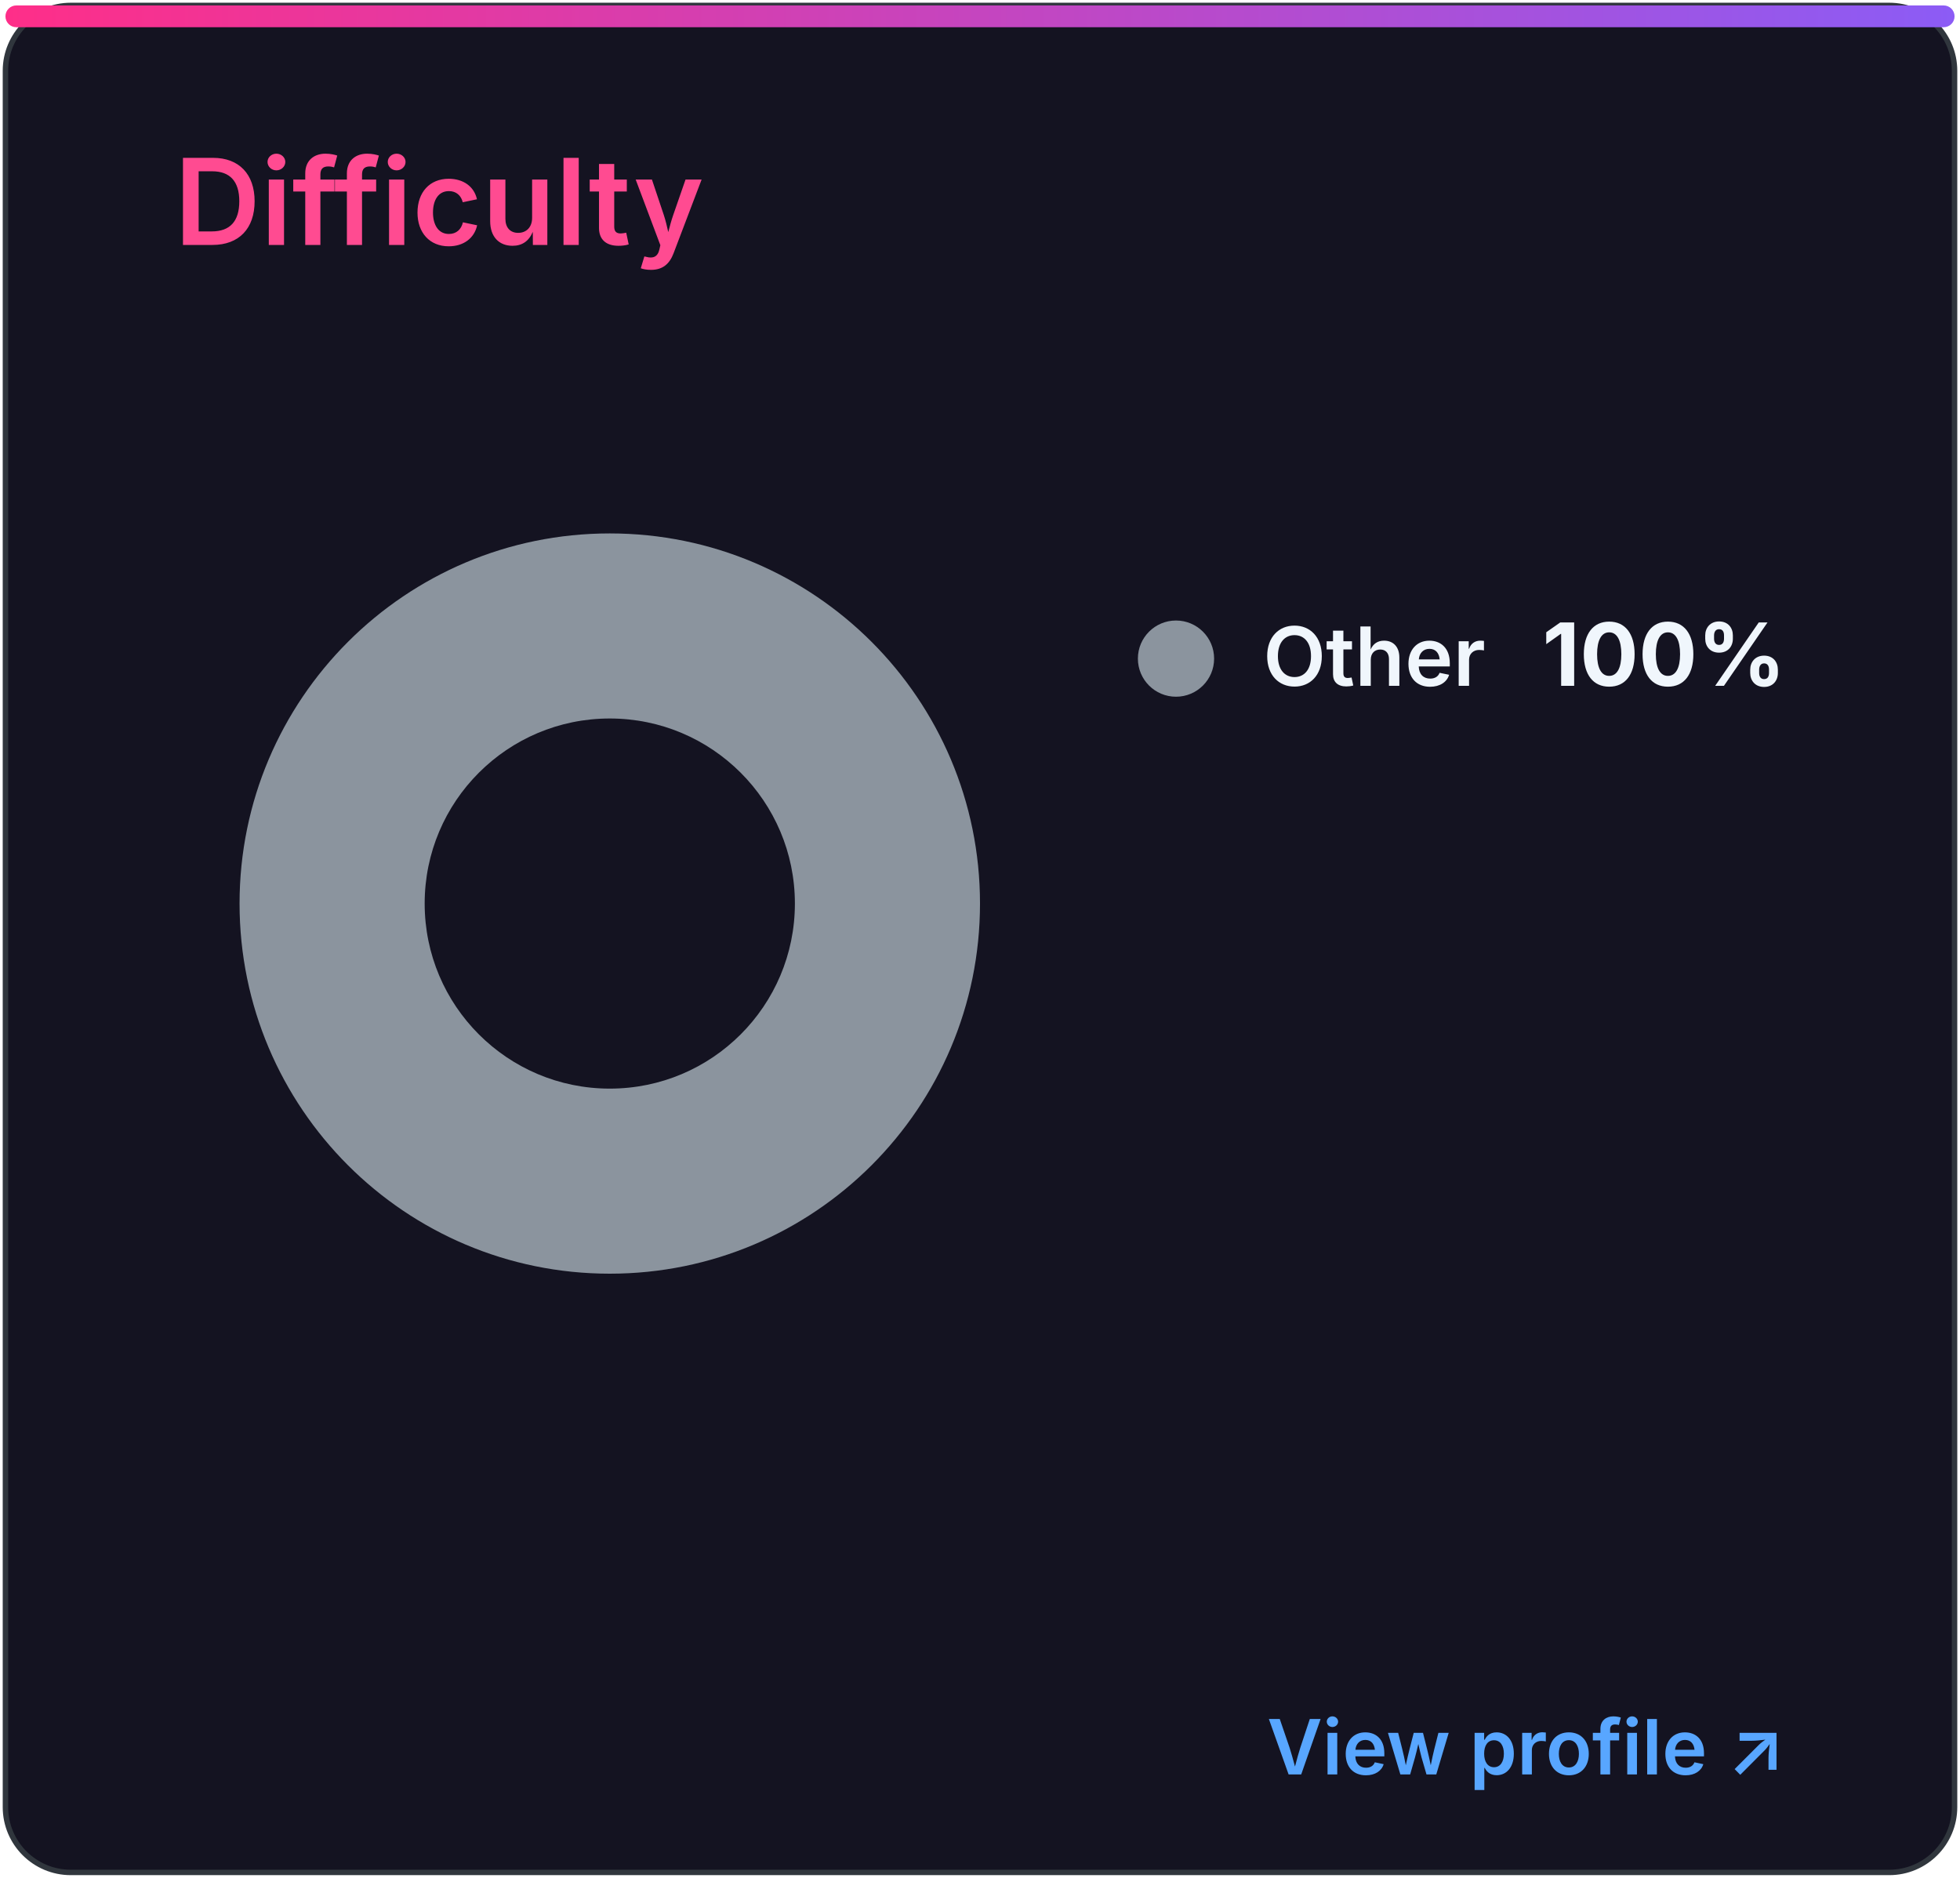
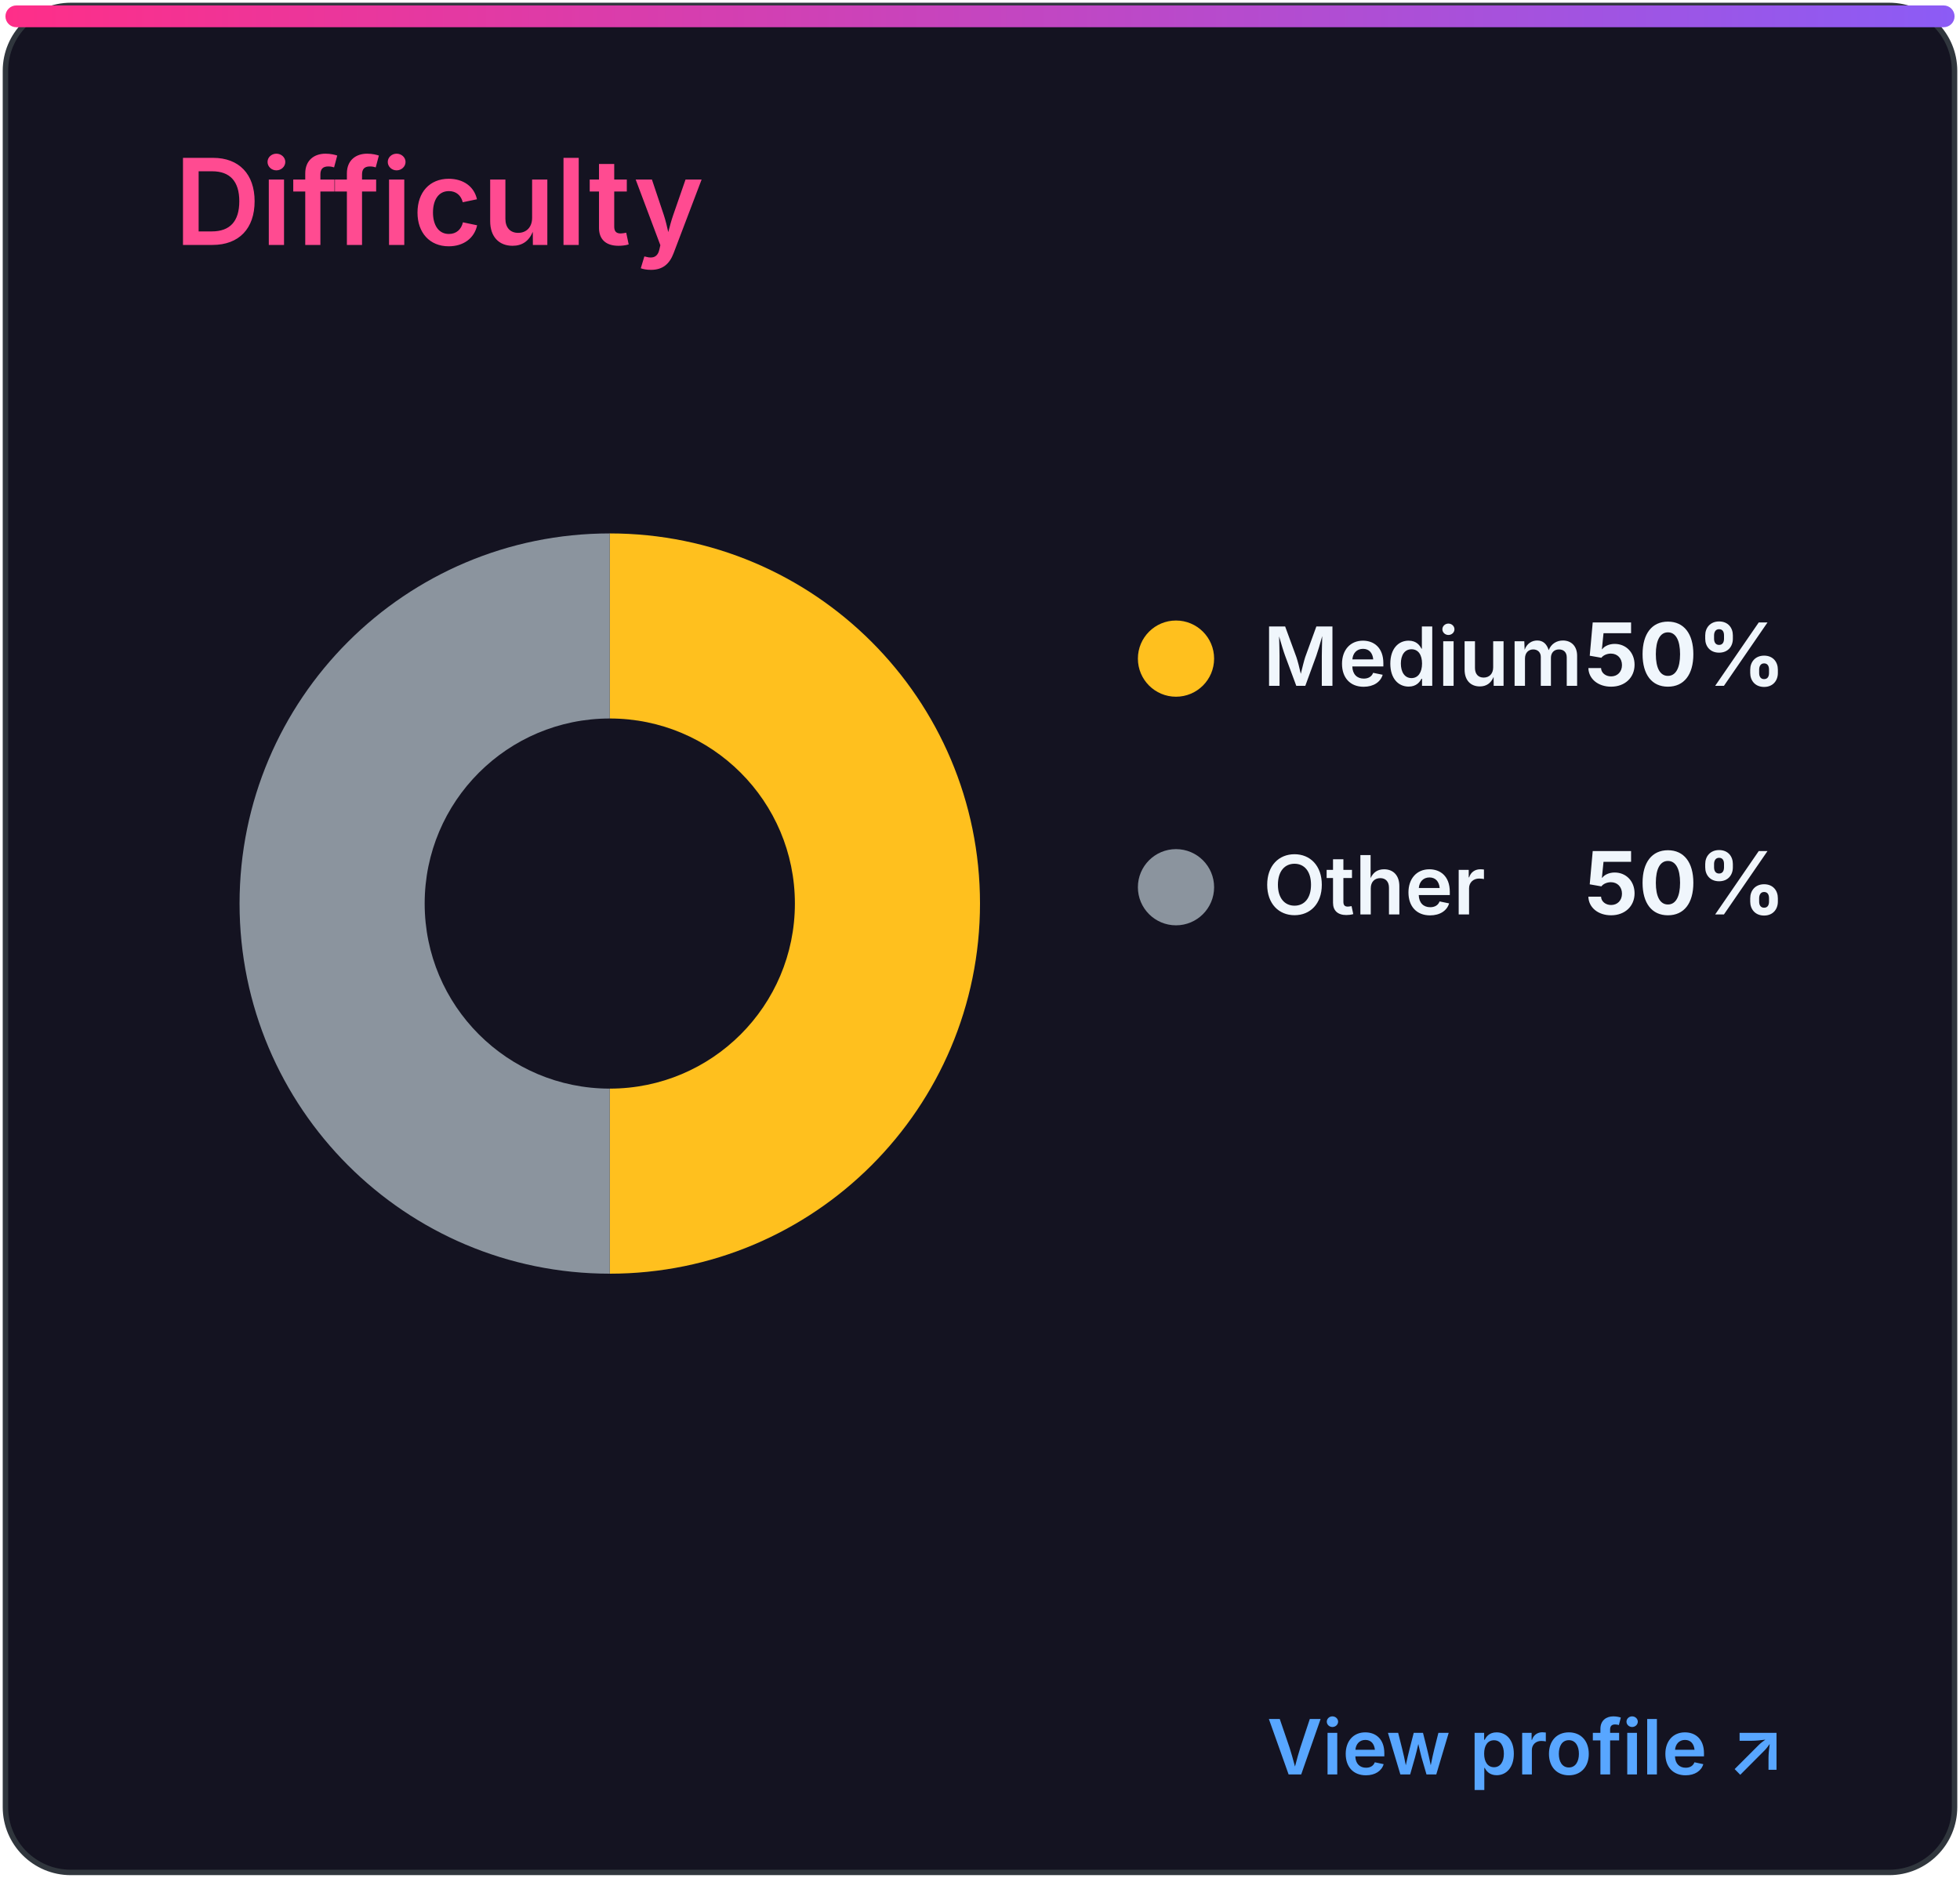
<svg xmlns="http://www.w3.org/2000/svg" width="360" height="345" viewBox="0 0 360 345" role="img" aria-labelledby="title desc">
  <defs>
    <linearGradient id="accent" x1="0" x2="1">
      <stop stop-color="#ff2e88" />
      <stop offset="1" stop-color="#8b5cf6" />
    </linearGradient>
    <clipPath id="bar">
      <rect x="32" y="82" width="296" height="8" rx="4" />
    </clipPath>
    <style>
.heading{font:600 22px -apple-system,BlinkMacSystemFont,'Segoe UI',sans-serif;fill:#ff4b91}
.eyebrow{font:600 10px -apple-system,BlinkMacSystemFont,'Segoe UI',sans-serif;letter-spacing:1.2px;fill:#8b949e}
.total{font:700 52px -apple-system,BlinkMacSystemFont,'Segoe UI',sans-serif;fill:#f0f6fc}
.metric{font:600 15px -apple-system,BlinkMacSystemFont,'Segoe UI',sans-serif;fill:#f0f6fc}
.count{font:700 16px -apple-system,BlinkMacSystemFont,'Segoe UI',sans-serif;fill:#f0f6fc}
.muted{font:500 13px -apple-system,BlinkMacSystemFont,'Segoe UI',sans-serif;fill:#8b949e}
.language{font:700 31px -apple-system,BlinkMacSystemFont,'Segoe UI',sans-serif;fill:#f0f6fc}
.link{font:600 14px -apple-system,BlinkMacSystemFont,'Segoe UI',sans-serif;fill:#58a6ff}
</style>
  </defs>
  <rect x="1" y="1" width="358" height="343" rx="12" fill="#141321" stroke="#30363d" />
  <rect x="1" y="1" width="358" height="4" rx="2" fill="url(#accent)" />
  <text x="32" y="45" class="heading">Difficulty</text>
-   <circle cx="112" cy="166" r="68" fill="#8b949e" />
+   <path d="M 112 166 L 112.00 98.00 A 68 68 0 0 1 112.00 234.00 Z" fill="#ffc01e" />
+   <path d="M 112 166 L 112.00 234.00 A 68 68 0 0 1 112.00 98.00 Z" fill="#8b949e" />
  <circle cx="112" cy="166" r="34" fill="#141321" />
-   <circle cx="216" cy="121" r="7" fill="#8b949e" />
-   <text x="232" y="126" class="metric">Other</text>
-   <text x="328" y="126" class="count" text-anchor="end">100%</text>
+   <circle cx="216" cy="121" r="7" fill="#ffc01e" />
+   <text x="232" y="126" class="metric">Medium</text>
+   <text x="328" y="126" class="count" text-anchor="end">50%</text>
+   <circle cx="216" cy="163" r="7" fill="#8b949e" />
+   <text x="232" y="168" class="metric">Other</text>
+   <text x="328" y="168" class="count" text-anchor="end">50%</text>
  <text x="328" y="326" class="link" text-anchor="end">View profile ↗</text>
</svg>
